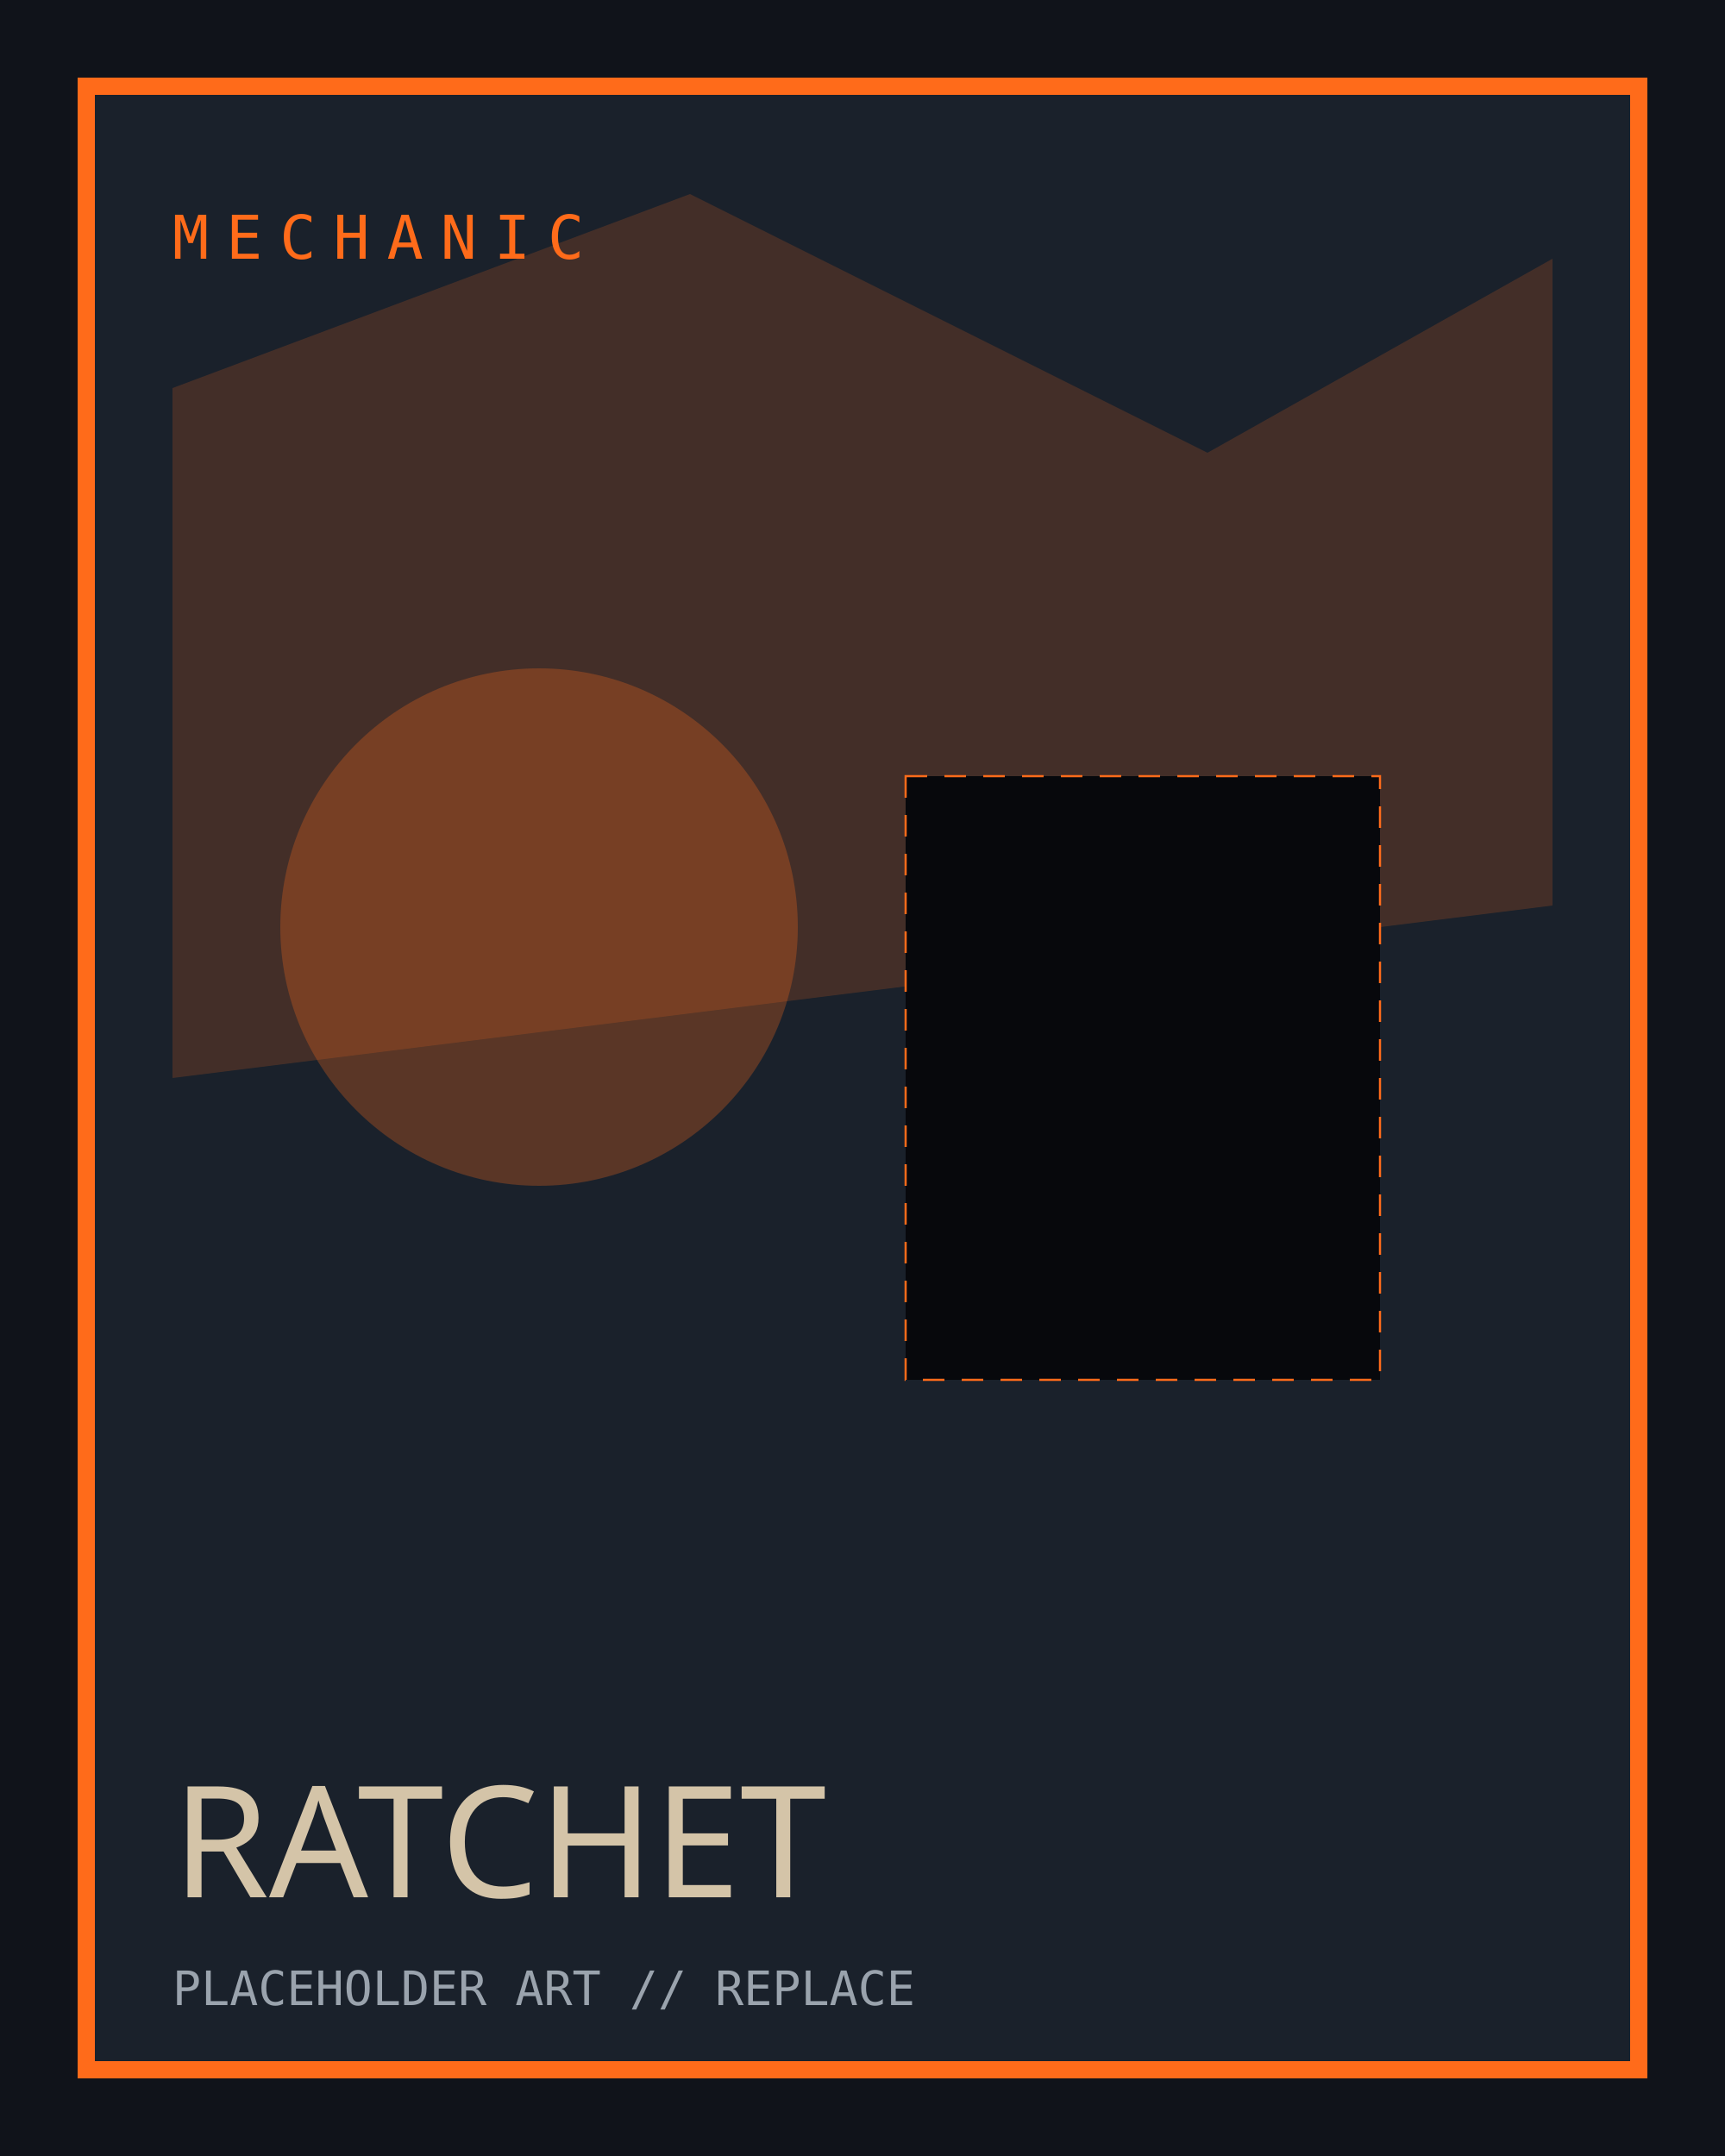
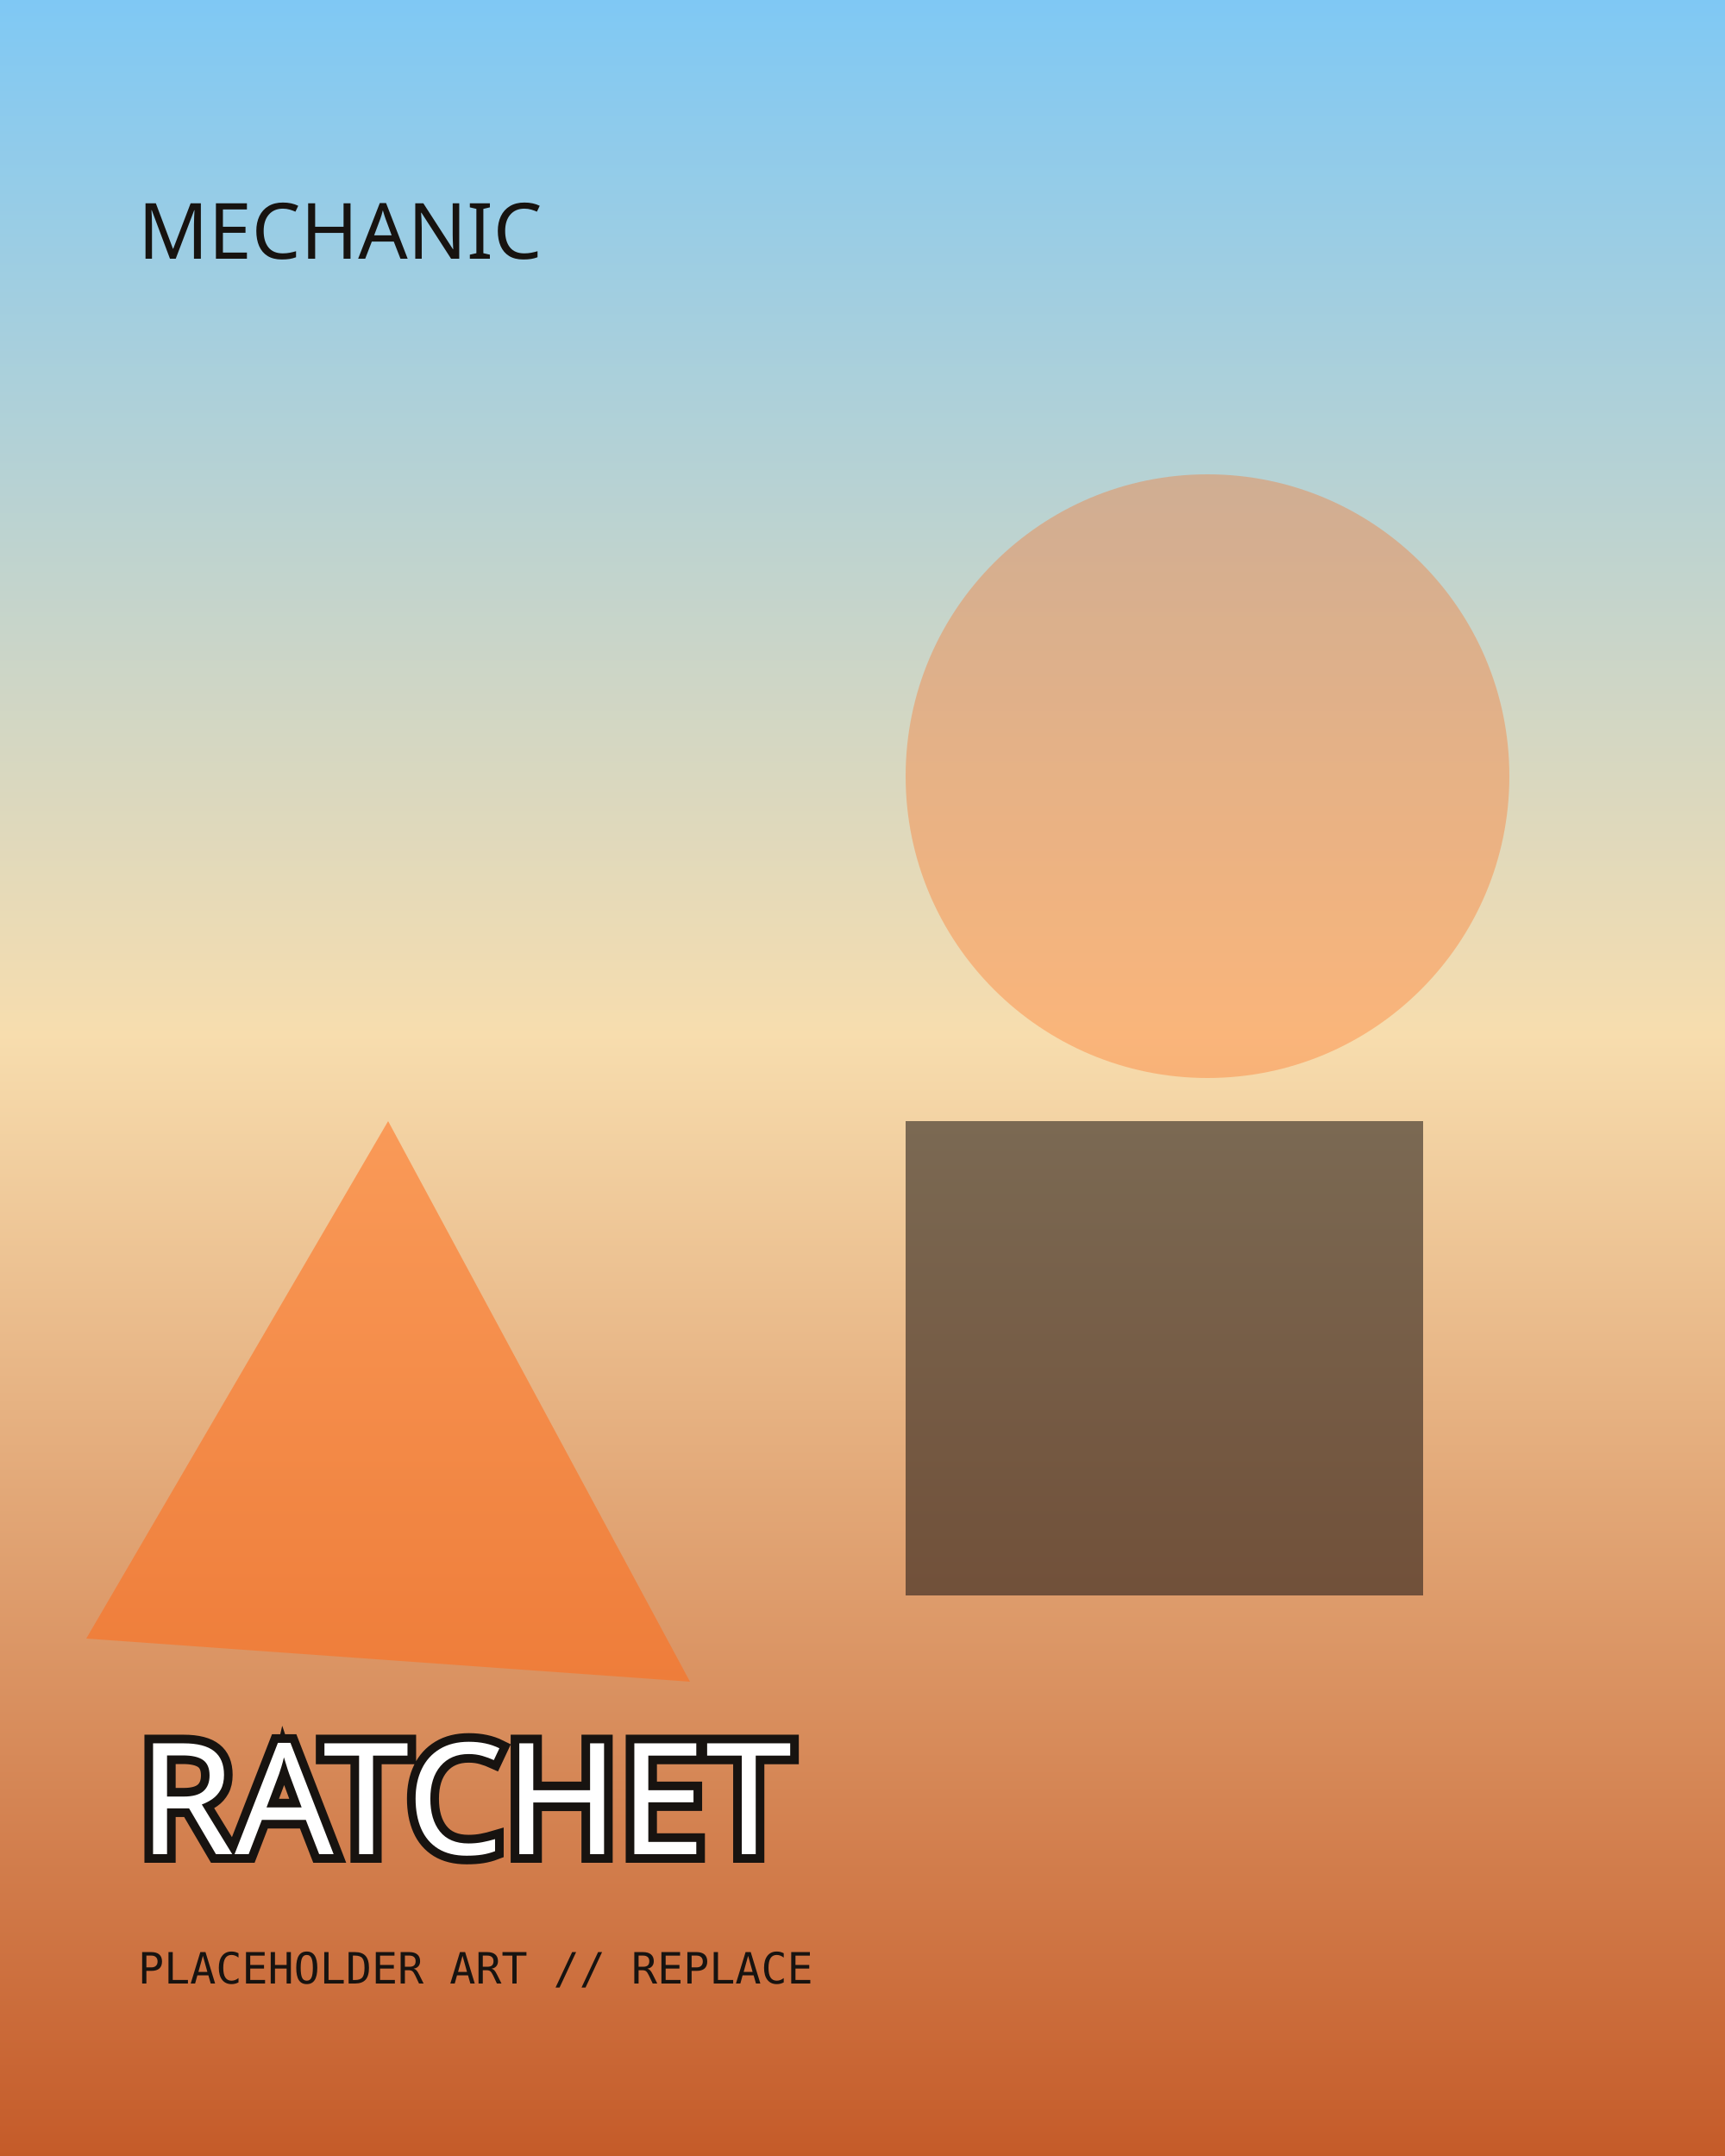
<svg xmlns="http://www.w3.org/2000/svg" viewBox="0 0 800 1000" role="img" aria-label="RATCHET">
-   <rect width="800" height="1000" fill="#10131a" />
-   <rect x="40" y="40" width="720" height="920" fill="#1a212b" stroke="#ff6b1a" stroke-width="8" />
-   <polygon points="80,180 320,90 560,210 720,120 720,420 80,500" fill="#ff6b1a" opacity="0.18" />
-   <circle cx="250" cy="430" r="120" fill="#ff6b1a" opacity="0.28" />
-   <rect x="420" y="360" width="220" height="280" fill="#07080c" stroke="#ff6b1a" stroke-dasharray="10 8" />
-   <text x="80" y="120" fill="#ff6b1a" font-family="monospace" font-size="28" letter-spacing="8">MECHANIC</text>
-   <text x="80" y="880" fill="#d4c4a8" font-family="Impact, sans-serif" font-size="72">RATCHET</text>
-   <text x="80" y="930" fill="#9aa3ad" font-family="monospace" font-size="22">PLACEHOLDER ART // REPLACE</text>
+   <defs>
+     <linearGradient id="sky-ratchet" x1="0" y1="0" x2="0" y2="1">
+       <stop offset="0%" stop-color="#7ec8f5" />
+       <stop offset="48%" stop-color="#f7ddae" />
+       <stop offset="100%" stop-color="#c45a28" />
+     </linearGradient>
+   </defs>
+   <rect width="800" height="1000" fill="url(#sky-ratchet)" />
+   <path d="M40 760 L180 520 L320 780 Z" fill="#ff6b1a" opacity="0.55" />
+   <circle cx="560" cy="360" r="140" fill="#ff6b1a" opacity="0.35" />
+   <rect x="420" y="520" width="240" height="220" fill="#171310" opacity="0.55" />
+   <text x="64" y="120" fill="#171310" font-family="Impact, sans-serif" font-size="36">MECHANIC</text>
+   <text x="64" y="860" fill="#fff" font-family="Impact, sans-serif" font-size="72" stroke="#171310" stroke-width="8" paint-order="stroke">RATCHET</text>
+   <text x="64" y="920" fill="#171310" font-family="monospace" font-size="20">PLACEHOLDER ART // REPLACE</text>
</svg>
